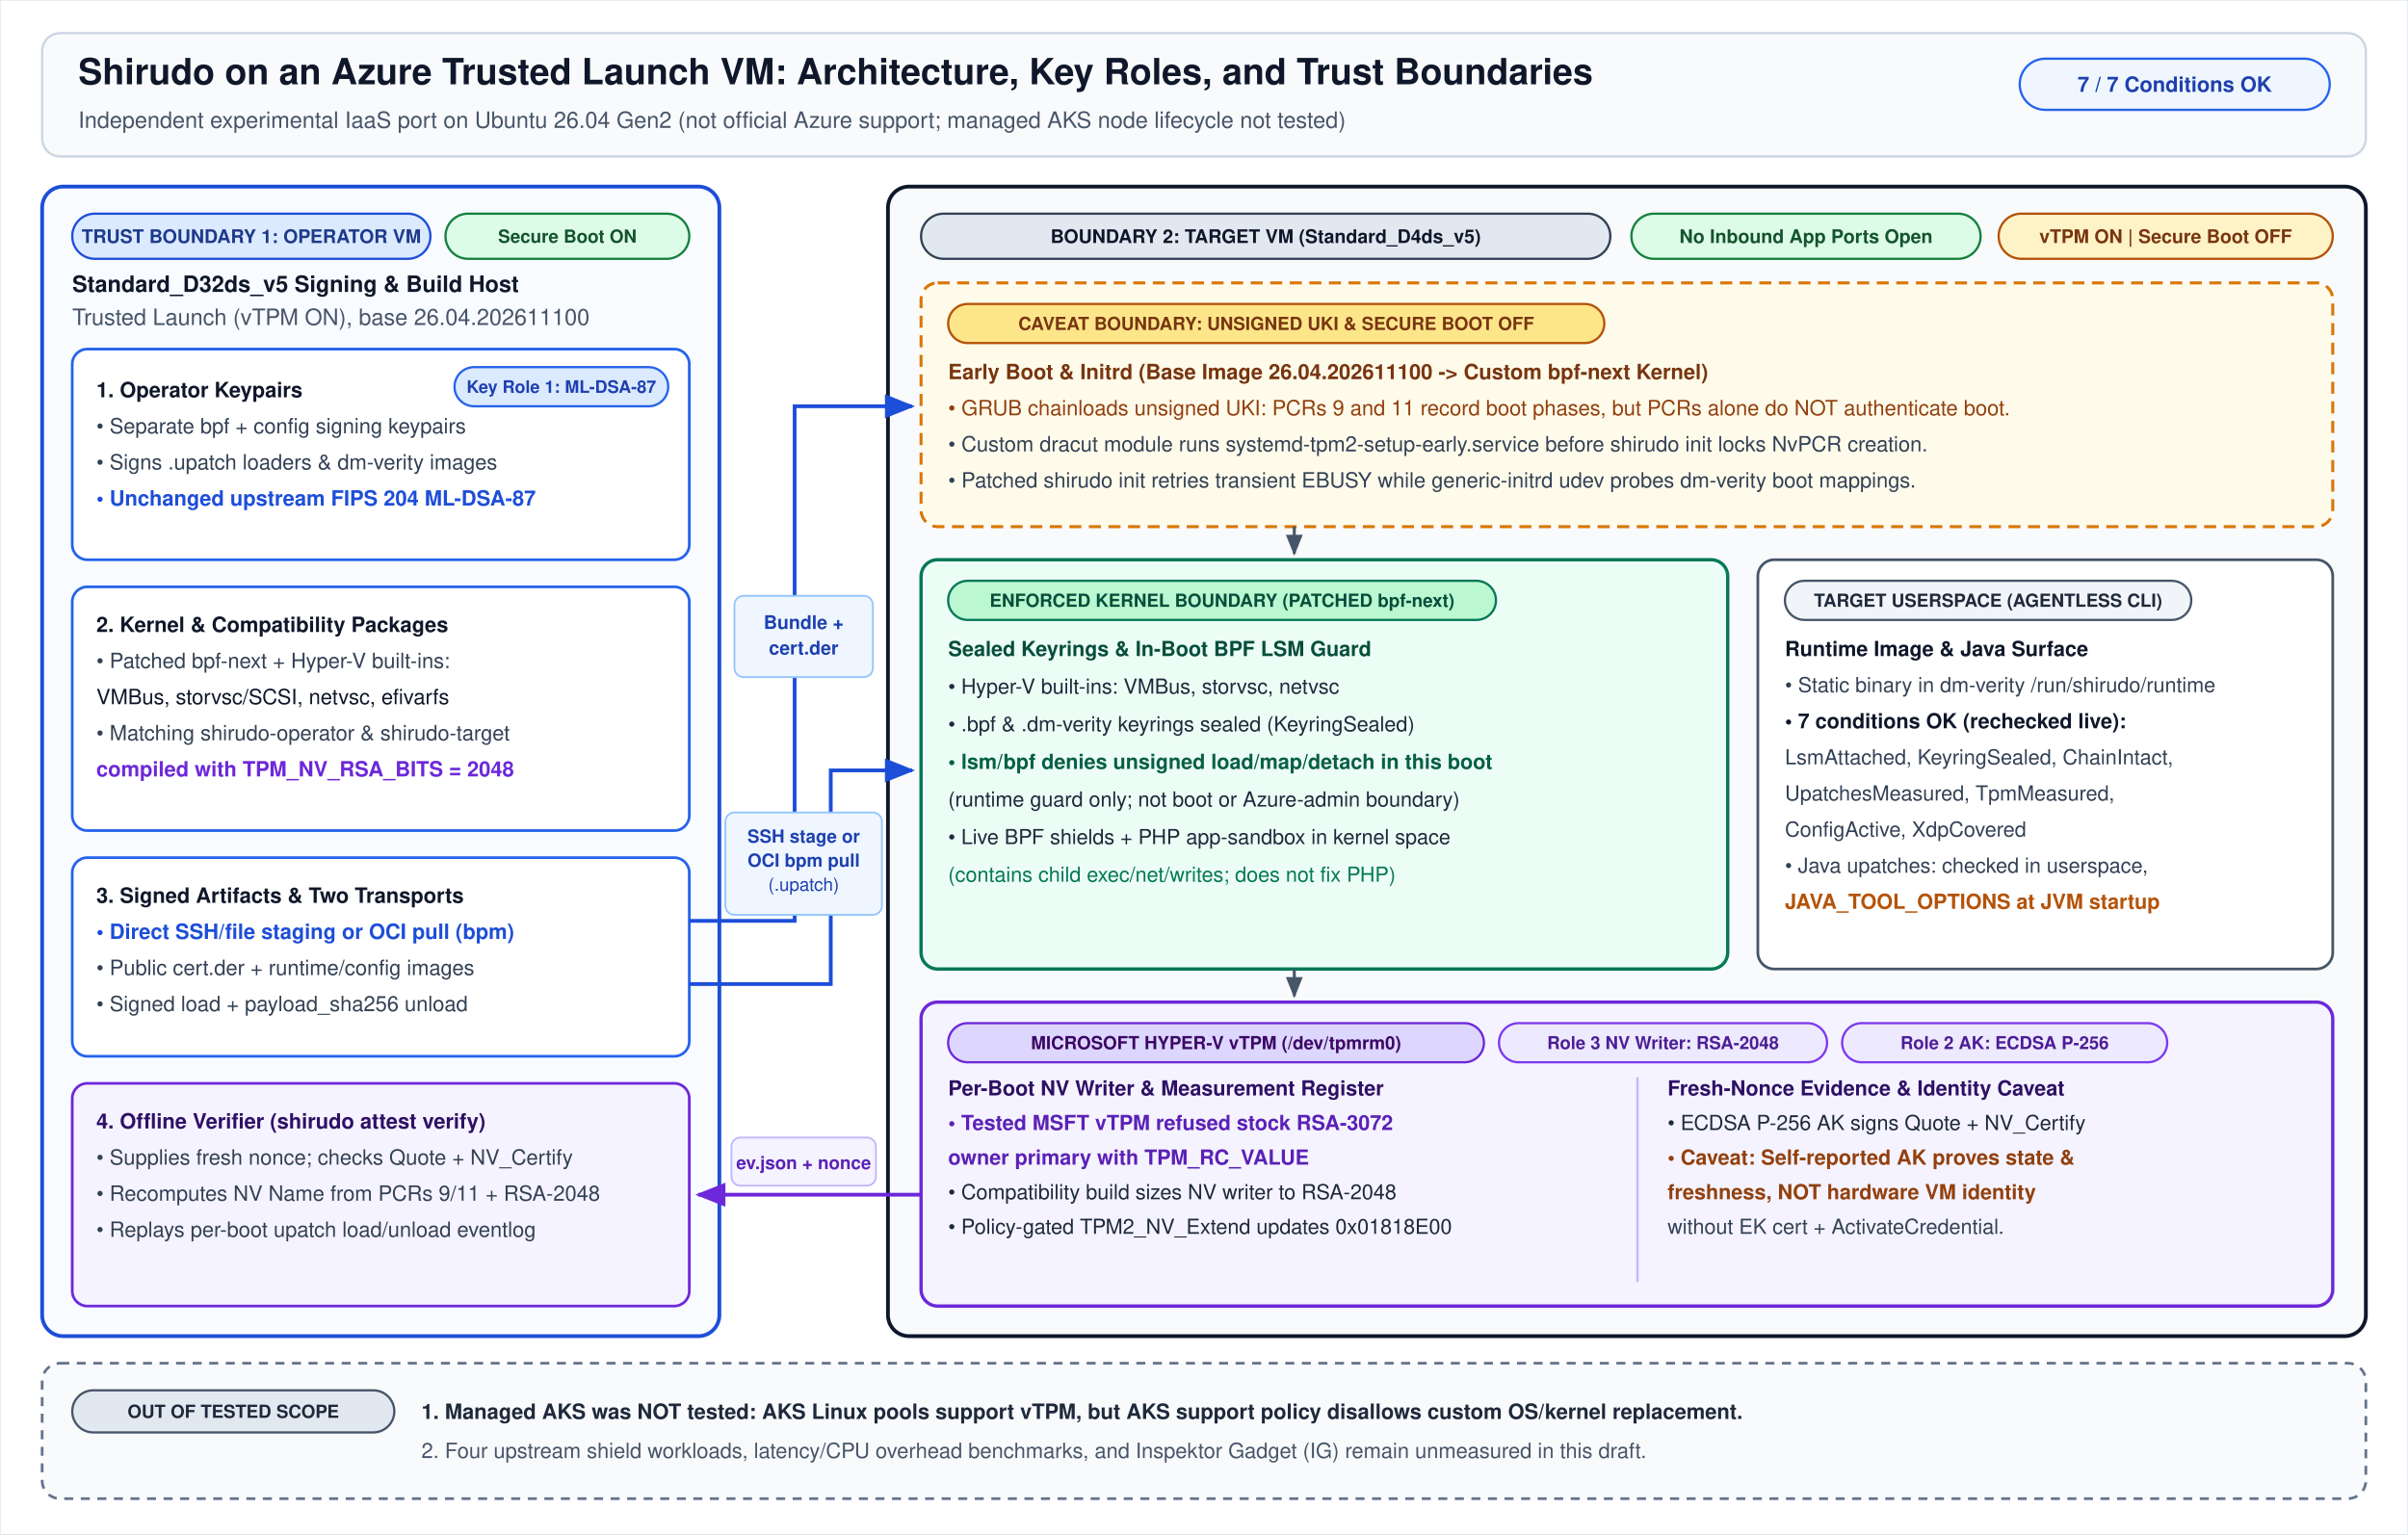
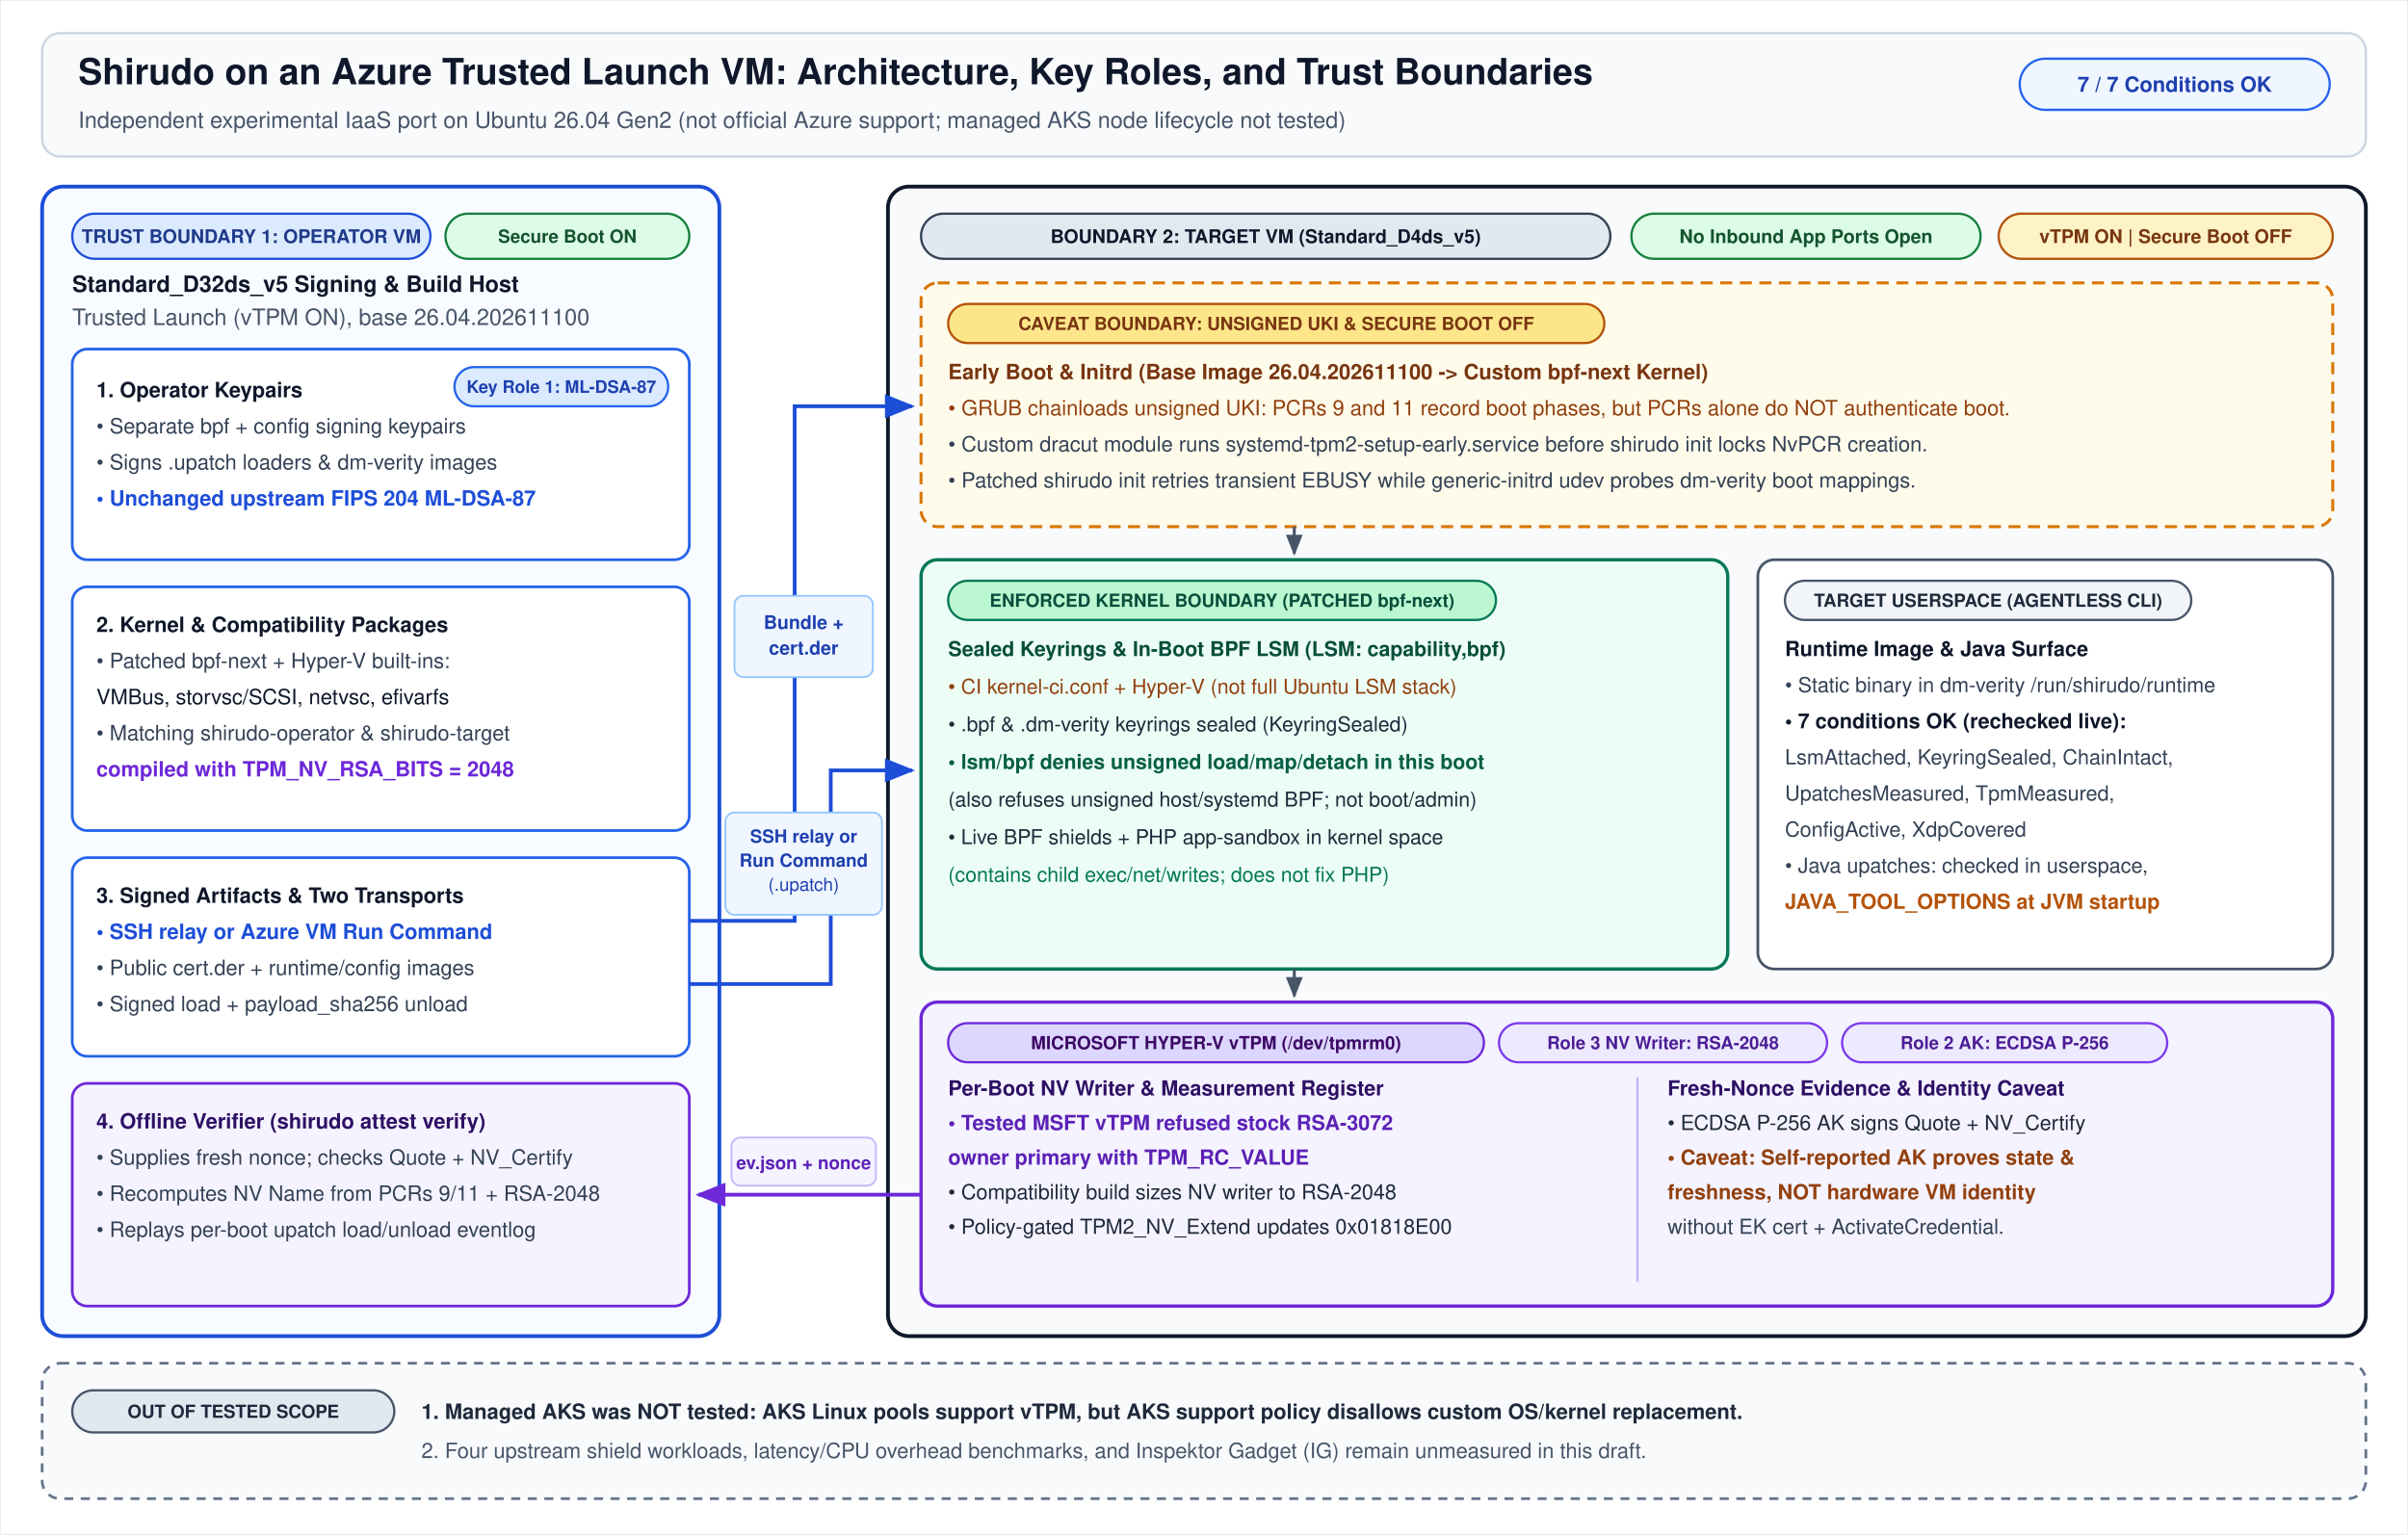
<svg xmlns="http://www.w3.org/2000/svg" viewBox="0 0 1600 1020" width="1600" height="1020" role="img" aria-labelledby="fig1-title fig1-desc">
  <defs>
    <marker id="arrow-blue" viewBox="0 0 10 10" refX="9" refY="5" markerWidth="8" markerHeight="8" orient="auto-start-reverse">
      <path d="M 0 1 L 10 5 L 0 9 z" fill="#1d4ed8" />
    </marker>
    <marker id="arrow-purple" viewBox="0 0 10 10" refX="9" refY="5" markerWidth="8" markerHeight="8" orient="auto-start-reverse">
      <path d="M 0 1 L 10 5 L 0 9 z" fill="#6d28d9" />
    </marker>
    <marker id="arrow-slate" viewBox="0 0 10 10" refX="9" refY="5" markerWidth="7" markerHeight="7" orient="auto-start-reverse">
      <path d="M 0 1 L 10 5 L 0 9 z" fill="#475569" />
    </marker>
  </defs>
  <rect x="0" y="0" width="1600" height="1020" rx="0" fill="#ffffff" stroke="#e2e8f0" stroke-width="1" />
  <rect x="28" y="22" width="1544" height="82" rx="12" fill="#f8fafc" stroke="#cbd5e1" stroke-width="1.5" />
  <text x="52" y="56" text-anchor="start" font-family="ui-sans-serif, -apple-system, BlinkMacSystemFont, Segoe UI, Helvetica, Arial, sans-serif" font-size="24" font-weight="700" fill="#0f172a">Shirudo on an Azure Trusted Launch VM: Architecture, Key Roles, and Trust Boundaries</text>
  <text x="52" y="85" text-anchor="start" font-family="ui-sans-serif, -apple-system, BlinkMacSystemFont, Segoe UI, Helvetica, Arial, sans-serif" font-size="15" font-weight="500" fill="#475569">Independent experimental IaaS port on Ubuntu 26.04 Gen2 (not official Azure support; managed AKS node lifecycle not tested)</text>
  <rect x="1342" y="39" width="206" height="34" rx="17.0" fill="#eff6ff" stroke="#2563eb" stroke-width="1.5" />
  <text x="1445.0" y="61.0" text-anchor="middle" font-family="ui-sans-serif, -apple-system, BlinkMacSystemFont, Segoe UI, Helvetica, Arial, sans-serif" font-size="14" font-weight="700" fill="#1e40af">7 / 7 Conditions OK</text>
  <rect x="28" y="124" width="450" height="764" rx="14" fill="#f8fbff" stroke="#1d4ed8" stroke-width="2.5" />
  <rect x="48" y="142" width="238" height="30" rx="15.0" fill="#dbeafe" stroke="#1d4ed8" stroke-width="1.5" />
  <text x="167.0" y="161.5" text-anchor="middle" font-family="ui-sans-serif, -apple-system, BlinkMacSystemFont, Segoe UI, Helvetica, Arial, sans-serif" font-size="12.5" font-weight="700" fill="#1e3a8a">TRUST BOUNDARY 1: OPERATOR VM</text>
  <rect x="296" y="142" width="162" height="30" rx="15.0" fill="#dcfce7" stroke="#15803d" stroke-width="1.5" />
  <text x="377.0" y="161.3" text-anchor="middle" font-family="ui-sans-serif, -apple-system, BlinkMacSystemFont, Segoe UI, Helvetica, Arial, sans-serif" font-size="12" font-weight="700" fill="#14532d">Secure Boot ON</text>
  <text x="48" y="194" text-anchor="start" font-family="ui-sans-serif, -apple-system, BlinkMacSystemFont, Segoe UI, Helvetica, Arial, sans-serif" font-size="15" font-weight="700" fill="#0f172a">Standard_D32ds_v5 Signing &amp; Build Host</text>
  <text x="48" y="216" text-anchor="start" font-family="ui-sans-serif, -apple-system, BlinkMacSystemFont, Segoe UI, Helvetica, Arial, sans-serif" font-size="15" font-weight="400" fill="#475569">Trusted Launch (vTPM ON), base 26.04.202611100</text>
  <rect x="48" y="232" width="410" height="140" rx="10" fill="#ffffff" stroke="#2563eb" stroke-width="1.8" />
  <rect x="302" y="244" width="142" height="26" rx="13.0" fill="#dbeafe" stroke="#2563eb" stroke-width="1.5" />
  <text x="373.0" y="261.1" text-anchor="middle" font-family="ui-sans-serif, -apple-system, BlinkMacSystemFont, Segoe UI, Helvetica, Arial, sans-serif" font-size="11.5" font-weight="700" fill="#1e40af">Key Role 1: ML-DSA-87</text>
  <text x="64" y="264" text-anchor="start" font-family="ui-sans-serif, -apple-system, BlinkMacSystemFont, Segoe UI, Helvetica, Arial, sans-serif" font-size="14" font-weight="700" fill="#0f172a">1. Operator Keypairs</text>
  <text x="64" y="288" text-anchor="start" font-family="ui-sans-serif, -apple-system, BlinkMacSystemFont, Segoe UI, Helvetica, Arial, sans-serif" font-size="14" font-weight="400" fill="#334155">• Separate bpf + config signing keypairs</text>
  <text x="64" y="312" text-anchor="start" font-family="ui-sans-serif, -apple-system, BlinkMacSystemFont, Segoe UI, Helvetica, Arial, sans-serif" font-size="14" font-weight="400" fill="#334155">• Signs .upatch loaders &amp; dm-verity images</text>
  <text x="64" y="336" text-anchor="start" font-family="ui-sans-serif, -apple-system, BlinkMacSystemFont, Segoe UI, Helvetica, Arial, sans-serif" font-size="14" font-weight="600" fill="#1d4ed8">• Unchanged upstream FIPS 204 ML-DSA-87</text>
  <rect x="48" y="390" width="410" height="162" rx="10" fill="#ffffff" stroke="#2563eb" stroke-width="1.8" />
  <text x="64" y="420" text-anchor="start" font-family="ui-sans-serif, -apple-system, BlinkMacSystemFont, Segoe UI, Helvetica, Arial, sans-serif" font-size="14" font-weight="700" fill="#0f172a">2. Kernel &amp; Compatibility Packages</text>
  <text x="64" y="444" text-anchor="start" font-family="ui-sans-serif, -apple-system, BlinkMacSystemFont, Segoe UI, Helvetica, Arial, sans-serif" font-size="14" font-weight="400" fill="#334155">• Patched bpf-next + Hyper-V built-ins:</text>
  <text x="64" y="468" text-anchor="start" font-family="ui-sans-serif, -apple-system, BlinkMacSystemFont, Segoe UI, Helvetica, Arial, sans-serif" font-size="14" font-weight="500" fill="#0f172a">  VMBus, storvsc/SCSI, netvsc, efivarfs</text>
  <text x="64" y="492" text-anchor="start" font-family="ui-sans-serif, -apple-system, BlinkMacSystemFont, Segoe UI, Helvetica, Arial, sans-serif" font-size="14" font-weight="400" fill="#334155">• Matching shirudo-operator &amp; shirudo-target</text>
  <text x="64" y="516" text-anchor="start" font-family="ui-sans-serif, -apple-system, BlinkMacSystemFont, Segoe UI, Helvetica, Arial, sans-serif" font-size="14" font-weight="600" fill="#6d28d9">  compiled with TPM_NV_RSA_BITS = 2048</text>
  <rect x="48" y="570" width="410" height="132" rx="10" fill="#ffffff" stroke="#2563eb" stroke-width="1.8" />
  <text x="64" y="600" text-anchor="start" font-family="ui-sans-serif, -apple-system, BlinkMacSystemFont, Segoe UI, Helvetica, Arial, sans-serif" font-size="14" font-weight="700" fill="#0f172a">3. Signed Artifacts &amp; Two Transports</text>
-   <text x="64" y="624" text-anchor="start" font-family="ui-sans-serif, -apple-system, BlinkMacSystemFont, Segoe UI, Helvetica, Arial, sans-serif" font-size="14" font-weight="600" fill="#1d4ed8">• Direct SSH/file staging or OCI pull (bpm)</text>
+   <text x="64" y="624" text-anchor="start" font-family="ui-sans-serif, -apple-system, BlinkMacSystemFont, Segoe UI, Helvetica, Arial, sans-serif" font-size="14" font-weight="600" fill="#1d4ed8">• SSH relay or Azure VM Run Command</text>
  <text x="64" y="648" text-anchor="start" font-family="ui-sans-serif, -apple-system, BlinkMacSystemFont, Segoe UI, Helvetica, Arial, sans-serif" font-size="14" font-weight="400" fill="#334155">• Public cert.der + runtime/config images</text>
  <text x="64" y="672" text-anchor="start" font-family="ui-sans-serif, -apple-system, BlinkMacSystemFont, Segoe UI, Helvetica, Arial, sans-serif" font-size="14" font-weight="400" fill="#334155">• Signed load + payload_sha256 unload</text>
  <rect x="48" y="720" width="410" height="148" rx="10" fill="#f5f3ff" stroke="#6d28d9" stroke-width="1.8" />
  <text x="64" y="750" text-anchor="start" font-family="ui-sans-serif, -apple-system, BlinkMacSystemFont, Segoe UI, Helvetica, Arial, sans-serif" font-size="14" font-weight="700" fill="#2e1065">4. Offline Verifier (shirudo attest verify)</text>
  <text x="64" y="774" text-anchor="start" font-family="ui-sans-serif, -apple-system, BlinkMacSystemFont, Segoe UI, Helvetica, Arial, sans-serif" font-size="14" font-weight="400" fill="#334155">• Supplies fresh nonce; checks Quote + NV_Certify</text>
  <text x="64" y="798" text-anchor="start" font-family="ui-sans-serif, -apple-system, BlinkMacSystemFont, Segoe UI, Helvetica, Arial, sans-serif" font-size="14" font-weight="400" fill="#334155">• Recomputes NV Name from PCRs 9/11 + RSA-2048</text>
  <text x="64" y="822" text-anchor="start" font-family="ui-sans-serif, -apple-system, BlinkMacSystemFont, Segoe UI, Helvetica, Arial, sans-serif" font-size="14" font-weight="400" fill="#334155">• Replays per-boot upatch load/unload eventlog</text>
  <rect x="590" y="124" width="982" height="764" rx="14" fill="#f8fafc" stroke="#0f172a" stroke-width="2.5" />
  <rect x="612" y="142" width="458" height="30" rx="15.0" fill="#e2e8f0" stroke="#334155" stroke-width="1.5" />
  <text x="841.0" y="161.5" text-anchor="middle" font-family="ui-sans-serif, -apple-system, BlinkMacSystemFont, Segoe UI, Helvetica, Arial, sans-serif" font-size="12.5" font-weight="700" fill="#0f172a">BOUNDARY 2: TARGET VM (Standard_D4ds_v5)</text>
  <rect x="1084" y="142" width="232" height="30" rx="15.0" fill="#dcfce7" stroke="#15803d" stroke-width="1.5" />
  <text x="1200.0" y="161.5" text-anchor="middle" font-family="ui-sans-serif, -apple-system, BlinkMacSystemFont, Segoe UI, Helvetica, Arial, sans-serif" font-size="12.5" font-weight="700" fill="#14532d">No Inbound App Ports Open</text>
  <rect x="1328" y="142" width="222" height="30" rx="15.0" fill="#fef3c7" stroke="#b45309" stroke-width="1.5" />
  <text x="1439.0" y="161.5" text-anchor="middle" font-family="ui-sans-serif, -apple-system, BlinkMacSystemFont, Segoe UI, Helvetica, Arial, sans-serif" font-size="12.5" font-weight="700" fill="#78350f">vTPM ON | Secure Boot OFF</text>
  <rect x="612" y="188" width="938" height="162" rx="11" fill="#fffbeb" stroke="#d97706" stroke-width="2" stroke-dasharray="8 5" />
  <rect x="630" y="202" width="436" height="26" rx="13.0" fill="#fde68a" stroke="#b45309" stroke-width="1.5" />
  <text x="848.0" y="219.3" text-anchor="middle" font-family="ui-sans-serif, -apple-system, BlinkMacSystemFont, Segoe UI, Helvetica, Arial, sans-serif" font-size="12" font-weight="700" fill="#78350f">CAVEAT BOUNDARY: UNSIGNED UKI &amp; SECURE BOOT OFF</text>
  <text x="630" y="252" text-anchor="start" font-family="ui-sans-serif, -apple-system, BlinkMacSystemFont, Segoe UI, Helvetica, Arial, sans-serif" font-size="14" font-weight="700" fill="#78350f">Early Boot &amp; Initrd (Base Image 26.04.202611100 -&gt; Custom bpf-next Kernel)</text>
  <text x="630" y="276" text-anchor="start" font-family="ui-sans-serif, -apple-system, BlinkMacSystemFont, Segoe UI, Helvetica, Arial, sans-serif" font-size="14" font-weight="500" fill="#92400e">• GRUB chainloads unsigned UKI: PCRs 9 and 11 record boot phases, but PCRs alone do NOT authenticate boot.</text>
  <text x="630" y="300" text-anchor="start" font-family="ui-sans-serif, -apple-system, BlinkMacSystemFont, Segoe UI, Helvetica, Arial, sans-serif" font-size="14" font-weight="400" fill="#334155">• Custom dracut module runs systemd-tpm2-setup-early.service before shirudo init locks NvPCR creation.</text>
  <text x="630" y="324" text-anchor="start" font-family="ui-sans-serif, -apple-system, BlinkMacSystemFont, Segoe UI, Helvetica, Arial, sans-serif" font-size="14" font-weight="400" fill="#334155">• Patched shirudo init retries transient EBUSY while generic-initrd udev probes dm-verity boot mappings.</text>
  <rect x="612" y="372" width="536" height="272" rx="11" fill="#ecfdf5" stroke="#047857" stroke-width="2.2" />
  <rect x="630" y="386" width="364" height="26" rx="13.0" fill="#bbf7d0" stroke="#047857" stroke-width="1.5" />
  <text x="812.0" y="403.3" text-anchor="middle" font-family="ui-sans-serif, -apple-system, BlinkMacSystemFont, Segoe UI, Helvetica, Arial, sans-serif" font-size="12" font-weight="700" fill="#064e3b">ENFORCED KERNEL BOUNDARY (PATCHED bpf-next)</text>
-   <text x="630" y="436" text-anchor="start" font-family="ui-sans-serif, -apple-system, BlinkMacSystemFont, Segoe UI, Helvetica, Arial, sans-serif" font-size="13.8" font-weight="700" fill="#064e3b">Sealed Keyrings &amp; In-Boot BPF LSM Guard</text>
-   <text x="630" y="461" text-anchor="start" font-family="ui-sans-serif, -apple-system, BlinkMacSystemFont, Segoe UI, Helvetica, Arial, sans-serif" font-size="13.8" font-weight="400" fill="#1e293b">• Hyper-V built-ins: VMBus, storvsc, netvsc</text>
-   <text x="630" y="486" text-anchor="start" font-family="ui-sans-serif, -apple-system, BlinkMacSystemFont, Segoe UI, Helvetica, Arial, sans-serif" font-size="13.8" font-weight="400" fill="#1e293b">• .bpf &amp; .dm-verity keyrings sealed (KeyringSealed)</text>
-   <text x="630" y="511" text-anchor="start" font-family="ui-sans-serif, -apple-system, BlinkMacSystemFont, Segoe UI, Helvetica, Arial, sans-serif" font-size="13.8" font-weight="600" fill="#065f46">• lsm/bpf denies unsigned load/map/detach in this boot</text>
-   <text x="630" y="536" text-anchor="start" font-family="ui-sans-serif, -apple-system, BlinkMacSystemFont, Segoe UI, Helvetica, Arial, sans-serif" font-size="13.8" font-weight="400" fill="#1e293b">  (runtime guard only; not boot or Azure-admin boundary)</text>
-   <text x="630" y="561" text-anchor="start" font-family="ui-sans-serif, -apple-system, BlinkMacSystemFont, Segoe UI, Helvetica, Arial, sans-serif" font-size="13.8" font-weight="400" fill="#1e293b">• Live BPF shields + PHP app-sandbox in kernel space</text>
-   <text x="630" y="586" text-anchor="start" font-family="ui-sans-serif, -apple-system, BlinkMacSystemFont, Segoe UI, Helvetica, Arial, sans-serif" font-size="13.8" font-weight="500" fill="#047857">  (contains child exec/net/writes; does not fix PHP)</text>
+   <text x="630" y="436" text-anchor="start" font-family="ui-sans-serif, -apple-system, BlinkMacSystemFont, Segoe UI, Helvetica, Arial, sans-serif" font-size="13.6" font-weight="700" fill="#064e3b">Sealed Keyrings &amp; In-Boot BPF LSM (LSM: capability,bpf)</text>
+   <text x="630" y="461" text-anchor="start" font-family="ui-sans-serif, -apple-system, BlinkMacSystemFont, Segoe UI, Helvetica, Arial, sans-serif" font-size="13.6" font-weight="500" fill="#92400e">• CI kernel-ci.conf + Hyper-V (not full Ubuntu LSM stack)</text>
+   <text x="630" y="486" text-anchor="start" font-family="ui-sans-serif, -apple-system, BlinkMacSystemFont, Segoe UI, Helvetica, Arial, sans-serif" font-size="13.6" font-weight="400" fill="#1e293b">• .bpf &amp; .dm-verity keyrings sealed (KeyringSealed)</text>
+   <text x="630" y="511" text-anchor="start" font-family="ui-sans-serif, -apple-system, BlinkMacSystemFont, Segoe UI, Helvetica, Arial, sans-serif" font-size="13.6" font-weight="600" fill="#065f46">• lsm/bpf denies unsigned load/map/detach in this boot</text>
+   <text x="630" y="536" text-anchor="start" font-family="ui-sans-serif, -apple-system, BlinkMacSystemFont, Segoe UI, Helvetica, Arial, sans-serif" font-size="13.6" font-weight="400" fill="#1e293b">  (also refuses unsigned host/systemd BPF; not boot/admin)</text>
+   <text x="630" y="561" text-anchor="start" font-family="ui-sans-serif, -apple-system, BlinkMacSystemFont, Segoe UI, Helvetica, Arial, sans-serif" font-size="13.6" font-weight="400" fill="#1e293b">• Live BPF shields + PHP app-sandbox in kernel space</text>
+   <text x="630" y="586" text-anchor="start" font-family="ui-sans-serif, -apple-system, BlinkMacSystemFont, Segoe UI, Helvetica, Arial, sans-serif" font-size="13.6" font-weight="500" fill="#047857">  (contains child exec/net/writes; does not fix PHP)</text>
  <rect x="1168" y="372" width="382" height="272" rx="11" fill="#ffffff" stroke="#475569" stroke-width="1.8" />
  <rect x="1186" y="386" width="270" height="26" rx="13.0" fill="#f1f5f9" stroke="#475569" stroke-width="1.5" />
  <text x="1321.0" y="403.3" text-anchor="middle" font-family="ui-sans-serif, -apple-system, BlinkMacSystemFont, Segoe UI, Helvetica, Arial, sans-serif" font-size="12" font-weight="700" fill="#1e293b">TARGET USERSPACE (AGENTLESS CLI)</text>
  <text x="1186" y="436" text-anchor="start" font-family="ui-sans-serif, -apple-system, BlinkMacSystemFont, Segoe UI, Helvetica, Arial, sans-serif" font-size="13.8" font-weight="700" fill="#0f172a">Runtime Image &amp; Java Surface</text>
  <text x="1186" y="460" text-anchor="start" font-family="ui-sans-serif, -apple-system, BlinkMacSystemFont, Segoe UI, Helvetica, Arial, sans-serif" font-size="13.8" font-weight="400" fill="#334155">• Static binary in dm-verity /run/shirudo/runtime</text>
  <text x="1186" y="484" text-anchor="start" font-family="ui-sans-serif, -apple-system, BlinkMacSystemFont, Segoe UI, Helvetica, Arial, sans-serif" font-size="13.8" font-weight="600" fill="#0f172a">• 7 conditions OK (rechecked live):</text>
  <text x="1186" y="508" text-anchor="start" font-family="ui-sans-serif, -apple-system, BlinkMacSystemFont, Segoe UI, Helvetica, Arial, sans-serif" font-size="13.8" font-weight="400" fill="#334155">  LsmAttached, KeyringSealed, ChainIntact,</text>
  <text x="1186" y="532" text-anchor="start" font-family="ui-sans-serif, -apple-system, BlinkMacSystemFont, Segoe UI, Helvetica, Arial, sans-serif" font-size="13.8" font-weight="400" fill="#334155">  UpatchesMeasured, TpmMeasured,</text>
  <text x="1186" y="556" text-anchor="start" font-family="ui-sans-serif, -apple-system, BlinkMacSystemFont, Segoe UI, Helvetica, Arial, sans-serif" font-size="13.8" font-weight="400" fill="#334155">  ConfigActive, XdpCovered</text>
  <text x="1186" y="580" text-anchor="start" font-family="ui-sans-serif, -apple-system, BlinkMacSystemFont, Segoe UI, Helvetica, Arial, sans-serif" font-size="13.8" font-weight="400" fill="#334155">• Java upatches: checked in userspace,</text>
  <text x="1186" y="604" text-anchor="start" font-family="ui-sans-serif, -apple-system, BlinkMacSystemFont, Segoe UI, Helvetica, Arial, sans-serif" font-size="13.8" font-weight="600" fill="#b45309">  JAVA_TOOL_OPTIONS at JVM startup</text>
  <rect x="612" y="666" width="938" height="202" rx="11" fill="#f5f3ff" stroke="#6d28d9" stroke-width="2.2" />
  <rect x="630" y="680" width="356" height="26" rx="13.0" fill="#ddd6fe" stroke="#6d28d9" stroke-width="1.5" />
  <text x="808.0" y="697.3" text-anchor="middle" font-family="ui-sans-serif, -apple-system, BlinkMacSystemFont, Segoe UI, Helvetica, Arial, sans-serif" font-size="12" font-weight="700" fill="#3b0764">MICROSOFT HYPER-V vTPM (/dev/tpmrm0)</text>
  <rect x="996" y="680" width="218" height="26" rx="13.0" fill="#ede9fe" stroke="#7c3aed" stroke-width="1.5" />
  <text x="1105.0" y="697.2" text-anchor="middle" font-family="ui-sans-serif, -apple-system, BlinkMacSystemFont, Segoe UI, Helvetica, Arial, sans-serif" font-size="11.8" font-weight="700" fill="#4c1d95">Role 3 NV Writer: RSA-2048</text>
  <rect x="1224" y="680" width="216" height="26" rx="13.0" fill="#ede9fe" stroke="#7c3aed" stroke-width="1.5" />
  <text x="1332.0" y="697.2" text-anchor="middle" font-family="ui-sans-serif, -apple-system, BlinkMacSystemFont, Segoe UI, Helvetica, Arial, sans-serif" font-size="11.8" font-weight="700" fill="#4c1d95">Role 2 AK: ECDSA P-256</text>
  <text x="630" y="728" text-anchor="start" font-family="ui-sans-serif, -apple-system, BlinkMacSystemFont, Segoe UI, Helvetica, Arial, sans-serif" font-size="13.8" font-weight="700" fill="#2e1065">Per-Boot NV Writer &amp; Measurement Register</text>
  <text x="630" y="751" text-anchor="start" font-family="ui-sans-serif, -apple-system, BlinkMacSystemFont, Segoe UI, Helvetica, Arial, sans-serif" font-size="13.8" font-weight="600" fill="#5b21b6">• Tested MSFT vTPM refused stock RSA-3072</text>
  <text x="630" y="774" text-anchor="start" font-family="ui-sans-serif, -apple-system, BlinkMacSystemFont, Segoe UI, Helvetica, Arial, sans-serif" font-size="13.8" font-weight="600" fill="#5b21b6">  owner primary with TPM_RC_VALUE</text>
  <text x="630" y="797" text-anchor="start" font-family="ui-sans-serif, -apple-system, BlinkMacSystemFont, Segoe UI, Helvetica, Arial, sans-serif" font-size="13.8" font-weight="400" fill="#1e293b">• Compatibility build sizes NV writer to RSA-2048</text>
  <text x="630" y="820" text-anchor="start" font-family="ui-sans-serif, -apple-system, BlinkMacSystemFont, Segoe UI, Helvetica, Arial, sans-serif" font-size="13.8" font-weight="400" fill="#1e293b">• Policy-gated TPM2_NV_Extend updates 0x01818E00</text>
  <line x1="1088" y1="716" x2="1088" y2="852" stroke="#c4b5fd" stroke-width="1.5" />
  <text x="1108" y="728" text-anchor="start" font-family="ui-sans-serif, -apple-system, BlinkMacSystemFont, Segoe UI, Helvetica, Arial, sans-serif" font-size="13.8" font-weight="700" fill="#2e1065">Fresh-Nonce Evidence &amp; Identity Caveat</text>
  <text x="1108" y="751" text-anchor="start" font-family="ui-sans-serif, -apple-system, BlinkMacSystemFont, Segoe UI, Helvetica, Arial, sans-serif" font-size="13.8" font-weight="400" fill="#1e293b">• ECDSA P-256 AK signs Quote + NV_Certify</text>
  <text x="1108" y="774" text-anchor="start" font-family="ui-sans-serif, -apple-system, BlinkMacSystemFont, Segoe UI, Helvetica, Arial, sans-serif" font-size="13.8" font-weight="600" fill="#92400e">• Caveat: Self-reported AK proves state &amp;</text>
  <text x="1108" y="797" text-anchor="start" font-family="ui-sans-serif, -apple-system, BlinkMacSystemFont, Segoe UI, Helvetica, Arial, sans-serif" font-size="13.8" font-weight="600" fill="#92400e">  freshness, NOT hardware VM identity</text>
  <text x="1108" y="820" text-anchor="start" font-family="ui-sans-serif, -apple-system, BlinkMacSystemFont, Segoe UI, Helvetica, Arial, sans-serif" font-size="13.8" font-weight="400" fill="#334155">  without EK cert + ActivateCredential.</text>
  <path d="M 458 612 L 528 612 L 528 270 L 606 270" fill="none" stroke="#1d4ed8" stroke-width="2.5" marker-end="url(#arrow-blue)" />
  <rect x="488" y="396" width="92" height="54" rx="6" fill="#eff6ff" stroke="#93c5fd" stroke-width="1.2" />
  <text x="534" y="418" text-anchor="middle" font-family="ui-sans-serif, -apple-system, BlinkMacSystemFont, Segoe UI, Helvetica, Arial, sans-serif" font-size="12.5" font-weight="600" fill="#1e40af">Bundle +</text>
  <text x="534" y="435" text-anchor="middle" font-family="ui-sans-serif, -apple-system, BlinkMacSystemFont, Segoe UI, Helvetica, Arial, sans-serif" font-size="12.5" font-weight="600" fill="#1e40af">cert.der</text>
  <path d="M 458 654 L 552 654 L 552 512 L 606 512" fill="none" stroke="#1d4ed8" stroke-width="2.5" marker-end="url(#arrow-blue)" />
  <rect x="482" y="540" width="104" height="68" rx="6" fill="#eff6ff" stroke="#93c5fd" stroke-width="1.2" />
-   <text x="534" y="560" text-anchor="middle" font-family="ui-sans-serif, -apple-system, BlinkMacSystemFont, Segoe UI, Helvetica, Arial, sans-serif" font-size="12" font-weight="600" fill="#1e40af">SSH stage or</text>
-   <text x="534" y="576" text-anchor="middle" font-family="ui-sans-serif, -apple-system, BlinkMacSystemFont, Segoe UI, Helvetica, Arial, sans-serif" font-size="12" font-weight="600" fill="#1e40af">OCI bpm pull</text>
+   <text x="534" y="560" text-anchor="middle" font-family="ui-sans-serif, -apple-system, BlinkMacSystemFont, Segoe UI, Helvetica, Arial, sans-serif" font-size="12" font-weight="600" fill="#1e40af">SSH relay or</text>
+   <text x="534" y="576" text-anchor="middle" font-family="ui-sans-serif, -apple-system, BlinkMacSystemFont, Segoe UI, Helvetica, Arial, sans-serif" font-size="12" font-weight="600" fill="#1e40af">Run Command</text>
  <text x="534" y="592" text-anchor="middle" font-family="ui-sans-serif, -apple-system, BlinkMacSystemFont, Segoe UI, Helvetica, Arial, sans-serif" font-size="12" font-weight="500" fill="#1e40af">(.upatch)</text>
  <path d="M 612 794 L 464 794" fill="none" stroke="#6d28d9" stroke-width="2.5" marker-end="url(#arrow-purple)" />
  <rect x="486" y="756" width="96" height="32" rx="6" fill="#f5f3ff" stroke="#c4b5fd" stroke-width="1.2" />
  <text x="534" y="777" text-anchor="middle" font-family="ui-sans-serif, -apple-system, BlinkMacSystemFont, Segoe UI, Helvetica, Arial, sans-serif" font-size="12" font-weight="600" fill="#5b21b6">ev.json + nonce</text>
  <line x1="860" y1="350" x2="860" y2="368" stroke="#475569" stroke-width="2" marker-end="url(#arrow-slate)" />
  <line x1="860" y1="644" x2="860" y2="662" stroke="#475569" stroke-width="2" marker-end="url(#arrow-slate)" />
  <rect x="28" y="906" width="1544" height="90" rx="12" fill="#f8fafc" stroke="#64748b" stroke-width="1.8" stroke-dasharray="6 5" />
  <rect x="48" y="924" width="214" height="28" rx="14.0" fill="#e2e8f0" stroke="#475569" stroke-width="1.5" />
  <text x="155.0" y="942.3" text-anchor="middle" font-family="ui-sans-serif, -apple-system, BlinkMacSystemFont, Segoe UI, Helvetica, Arial, sans-serif" font-size="12" font-weight="700" fill="#1e293b">OUT OF TESTED SCOPE</text>
  <text x="280" y="943" text-anchor="start" font-family="ui-sans-serif, -apple-system, BlinkMacSystemFont, Segoe UI, Helvetica, Arial, sans-serif" font-size="14.0" font-weight="600" fill="#1e293b">1. Managed AKS was NOT tested: AKS Linux pools support vTPM, but AKS support policy disallows custom OS/kernel replacement.</text>
  <text x="280" y="969" text-anchor="start" font-family="ui-sans-serif, -apple-system, BlinkMacSystemFont, Segoe UI, Helvetica, Arial, sans-serif" font-size="14.0" font-weight="400" fill="#475569">2. Four upstream shield workloads, latency/CPU overhead benchmarks, and Inspektor Gadget (IG) remain unmeasured in this draft.</text>
</svg>
